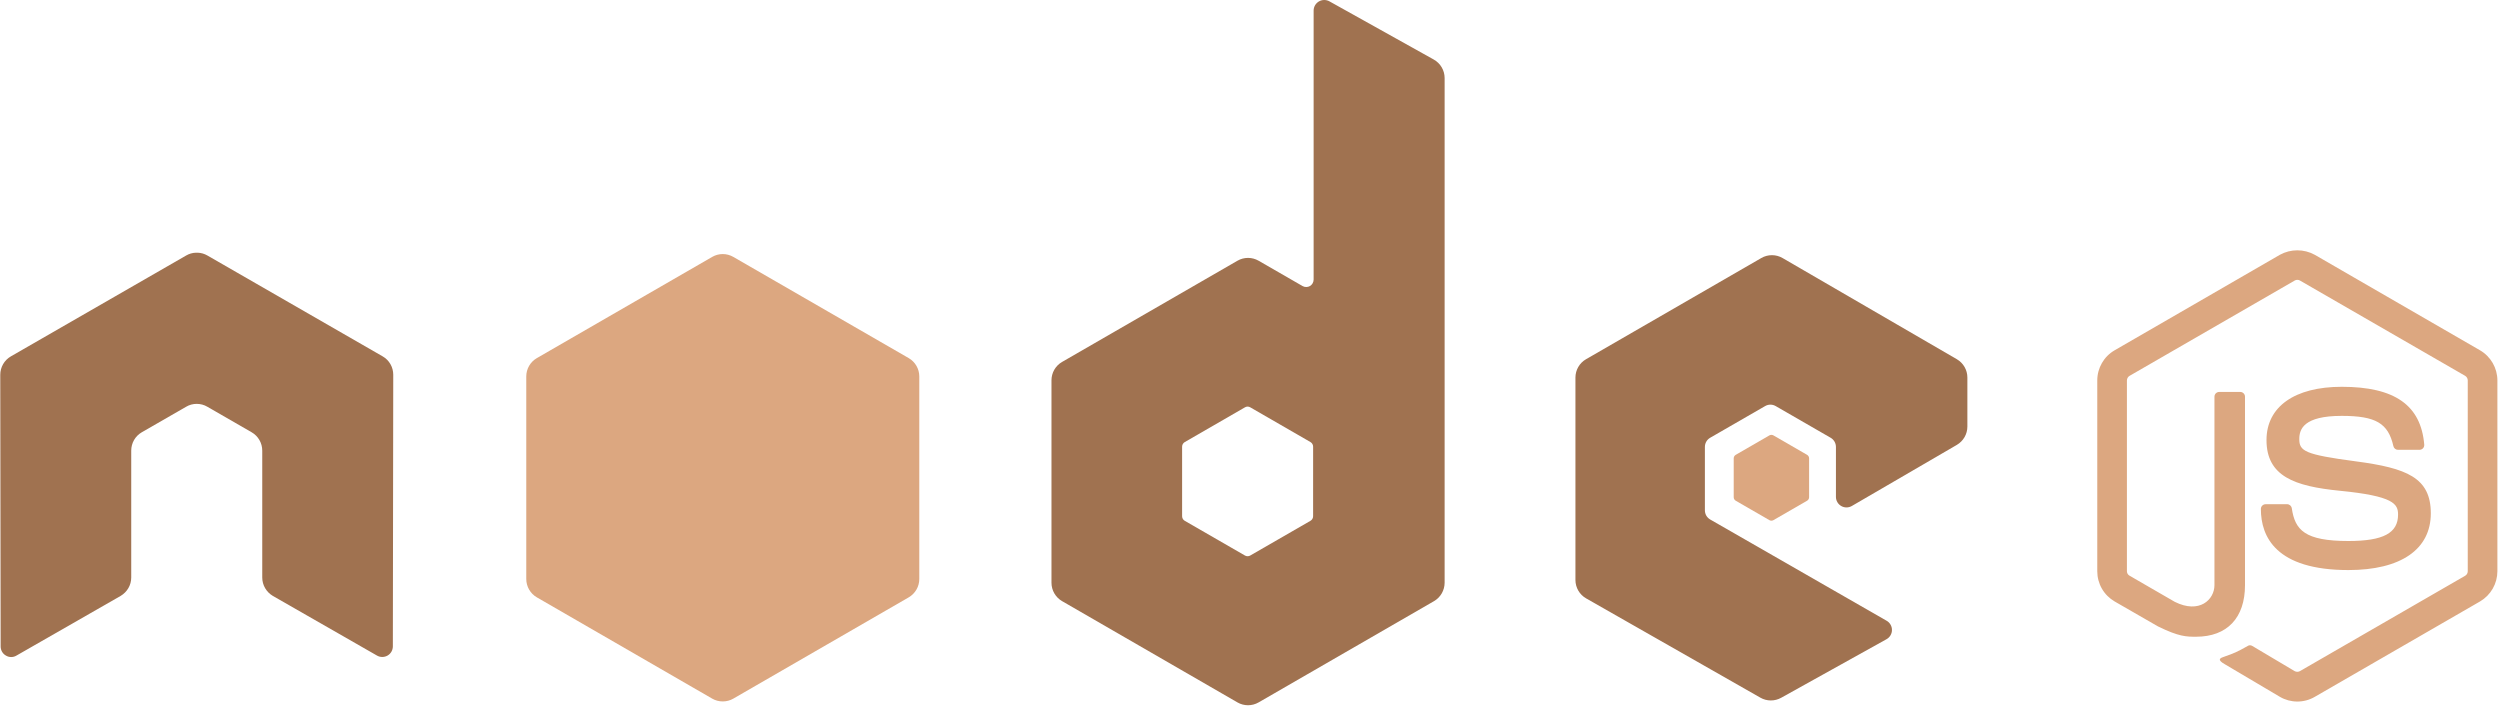
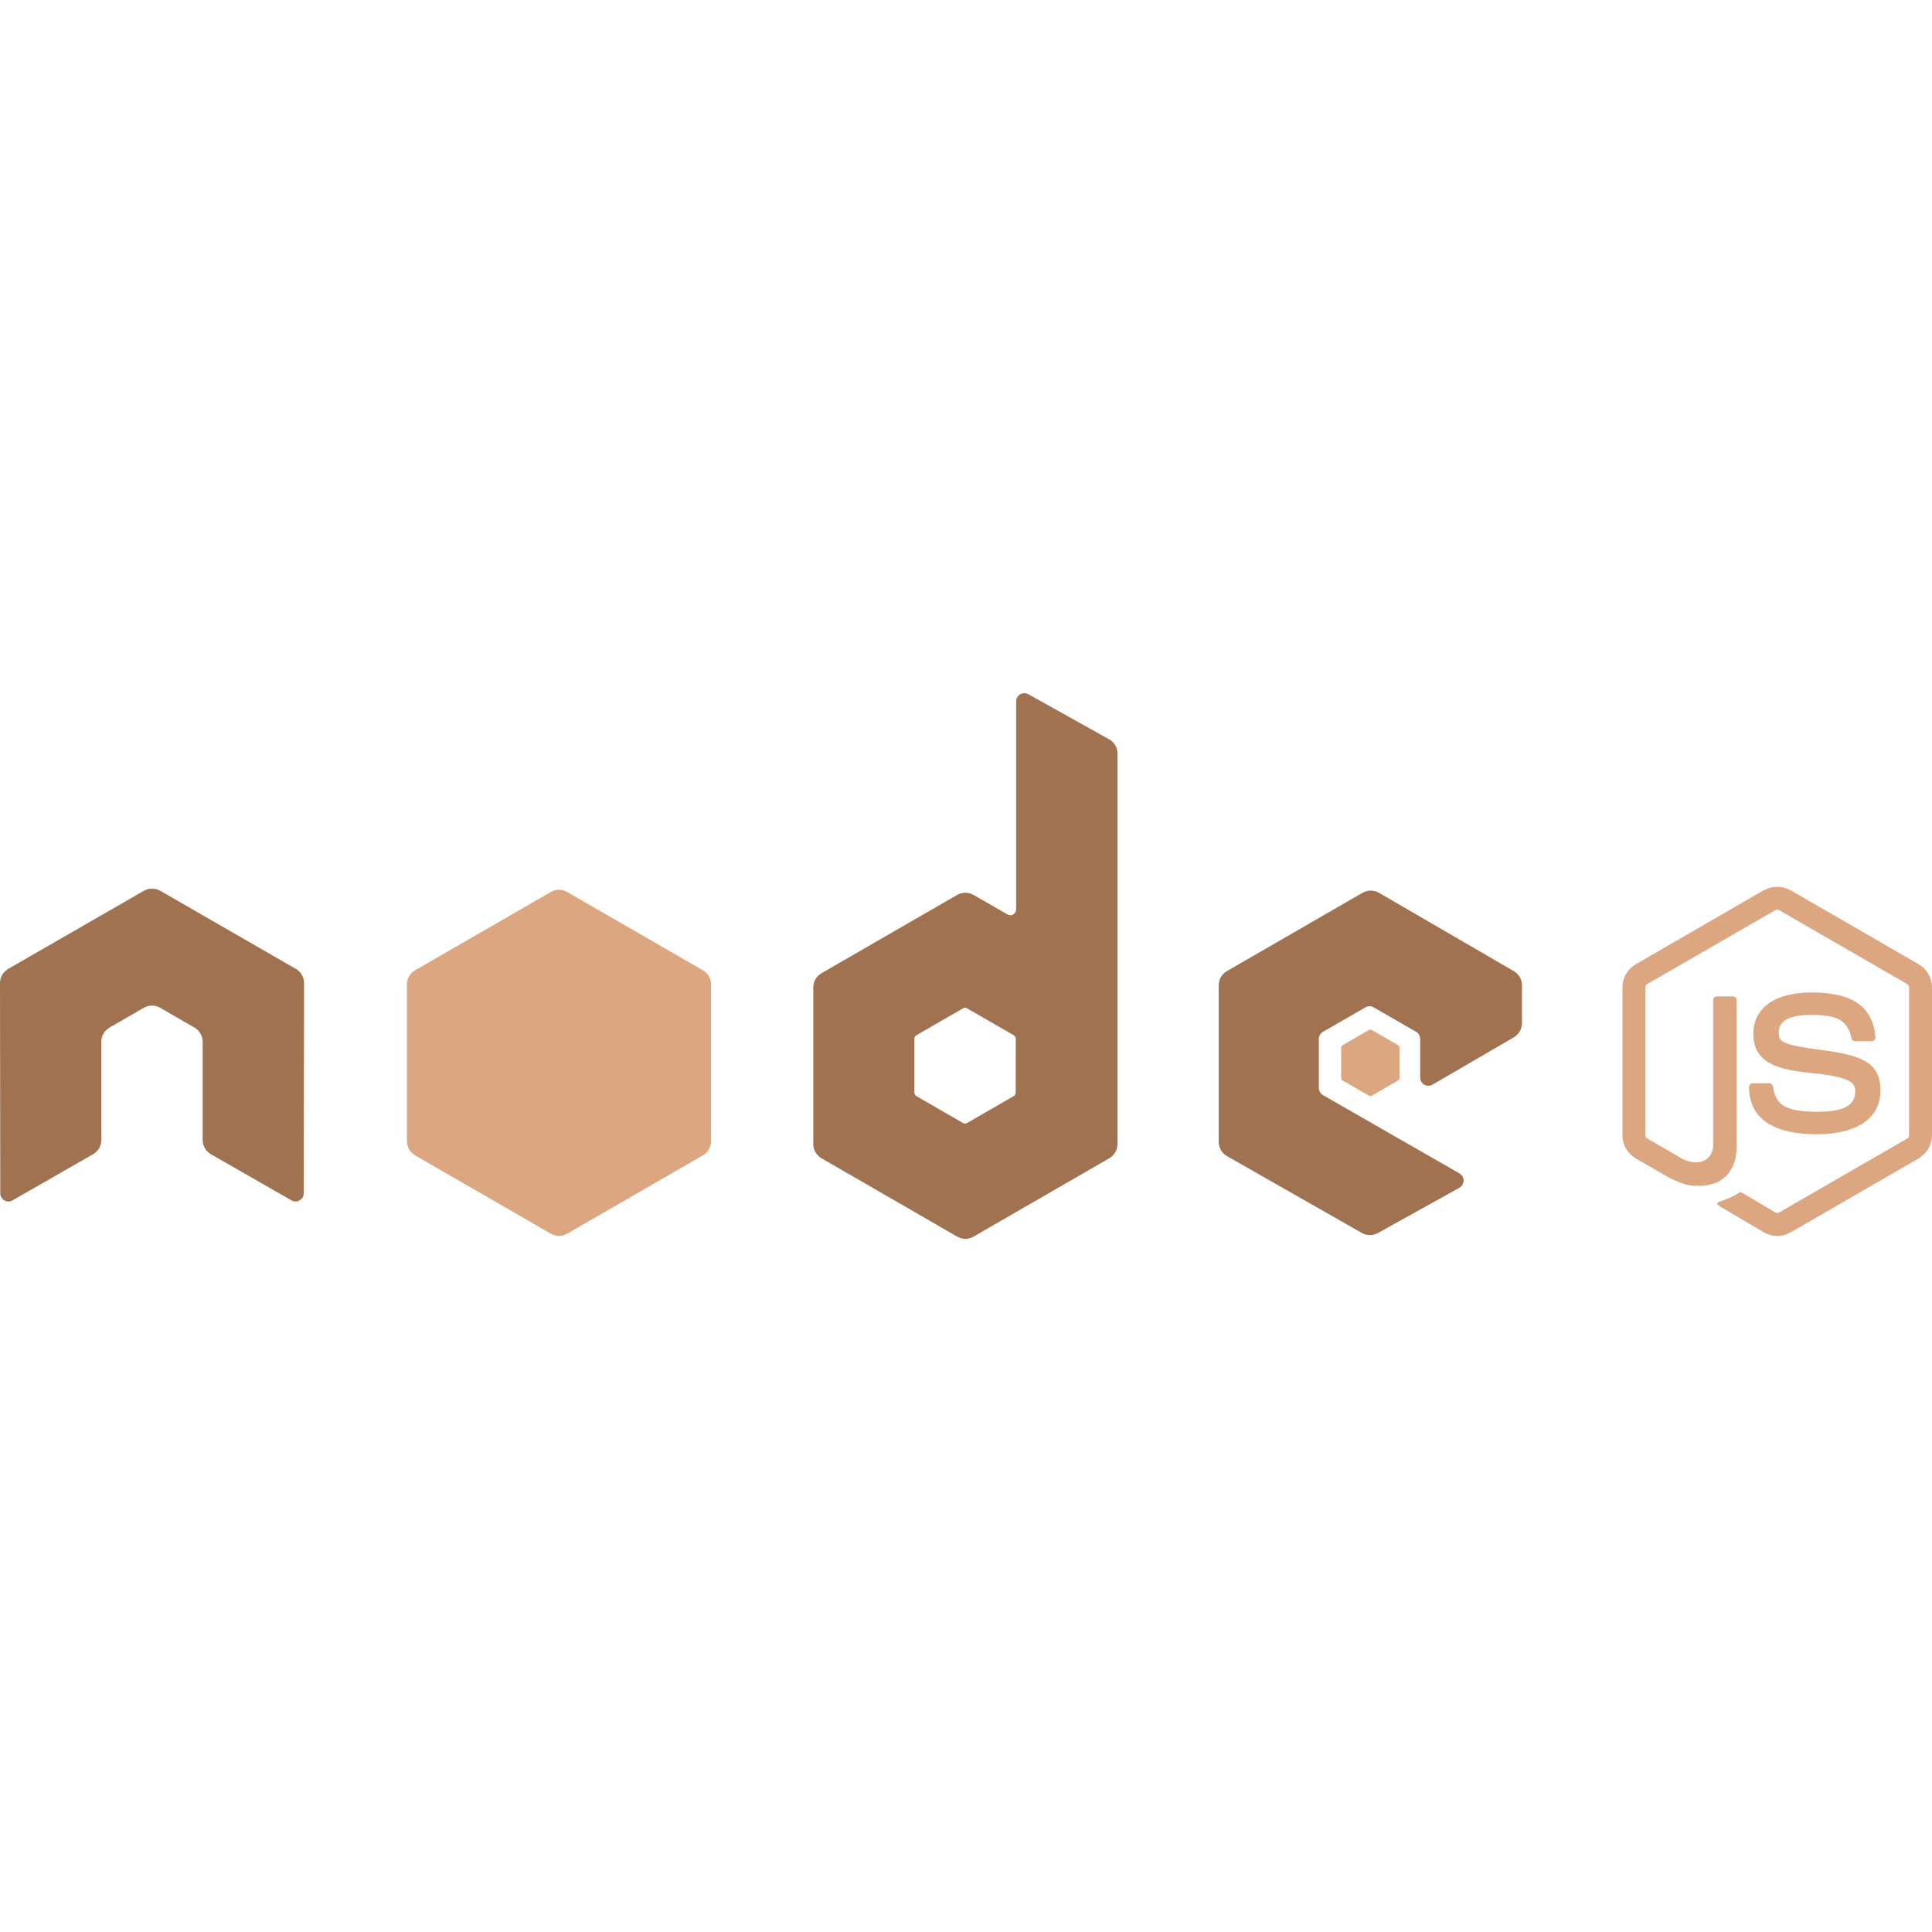
- <svg xmlns="http://www.w3.org/2000/svg" width="120" height="34" viewBox="0 0 120 34" fill="none">
-   <path d="M34.184 12.332C34.338 12.242 34.513 12.195 34.692 12.195C34.87 12.195 35.045 12.242 35.2 12.332L43.618 17.189C43.932 17.37 44.126 17.707 44.126 18.07V27.792C44.126 28.155 43.932 28.491 43.618 28.673L35.201 33.533C35.046 33.623 34.871 33.669 34.692 33.669C34.514 33.669 34.338 33.623 34.184 33.533L25.769 28.673C25.614 28.583 25.486 28.454 25.397 28.3C25.308 28.145 25.261 27.97 25.261 27.792V18.069C25.261 17.707 25.455 17.37 25.769 17.189L34.184 12.332Z" fill="#DCA780" />
-   <path d="M110.271 33.674C109.981 33.674 109.693 33.598 109.439 33.45L106.789 31.882C106.393 31.661 106.586 31.582 106.717 31.537C107.245 31.353 107.352 31.31 107.915 30.992C107.974 30.959 108.051 30.971 108.112 31.007L110.147 32.216C110.185 32.236 110.227 32.246 110.27 32.246C110.313 32.246 110.355 32.236 110.393 32.216L118.33 27.635C118.367 27.613 118.398 27.581 118.419 27.544C118.441 27.506 118.452 27.463 118.452 27.42V18.26C118.452 18.216 118.44 18.172 118.419 18.134C118.397 18.096 118.366 18.063 118.329 18.041L110.395 13.464C110.357 13.443 110.315 13.432 110.272 13.432C110.229 13.432 110.187 13.443 110.15 13.464L102.217 18.042C102.179 18.064 102.148 18.096 102.126 18.135C102.104 18.173 102.092 18.216 102.092 18.26V27.42C102.092 27.508 102.141 27.591 102.217 27.632L104.391 28.889C105.571 29.478 106.294 28.784 106.294 28.086V19.041C106.294 18.914 106.397 18.813 106.524 18.813H107.531C107.656 18.813 107.76 18.914 107.76 19.041V28.086C107.76 29.66 106.903 30.563 105.41 30.563C104.951 30.563 104.59 30.563 103.582 30.067L101.501 28.869C101.248 28.721 101.037 28.51 100.891 28.256C100.745 28.002 100.669 27.714 100.669 27.421V18.261C100.669 17.666 100.986 17.111 101.501 16.815L109.438 12.228C109.693 12.088 109.98 12.015 110.271 12.015C110.562 12.015 110.849 12.088 111.105 12.228L119.042 16.815C119.556 17.112 119.875 17.667 119.875 18.261V27.421C119.874 27.714 119.797 28.001 119.651 28.255C119.505 28.509 119.295 28.721 119.042 28.869L111.105 33.451C110.851 33.598 110.564 33.675 110.271 33.674Z" fill="#DCA780" />
-   <path d="M93.928 21.355C94.241 21.172 94.434 20.838 94.434 20.475V18.121C94.434 17.759 94.242 17.425 93.928 17.242L85.564 12.386C85.409 12.296 85.233 12.248 85.054 12.248C84.876 12.248 84.7 12.294 84.545 12.384L76.129 17.243C75.974 17.332 75.846 17.46 75.757 17.615C75.668 17.769 75.621 17.944 75.621 18.123V27.839C75.621 28.204 75.817 28.542 76.135 28.723L84.498 33.488C84.806 33.665 85.184 33.666 85.495 33.494L90.553 30.682C90.631 30.638 90.697 30.574 90.743 30.497C90.789 30.419 90.814 30.331 90.814 30.241C90.815 30.151 90.791 30.062 90.746 29.984C90.702 29.906 90.637 29.841 90.559 29.797L82.091 24.937C82.013 24.892 81.948 24.828 81.903 24.751C81.859 24.674 81.835 24.586 81.835 24.497V21.451C81.835 21.269 81.932 21.102 82.089 21.012L84.726 19.492C84.803 19.447 84.89 19.423 84.979 19.423C85.068 19.423 85.156 19.447 85.233 19.492L87.87 21.012C87.947 21.056 88.011 21.12 88.056 21.197C88.101 21.274 88.124 21.362 88.125 21.451V23.847C88.124 23.936 88.147 24.024 88.192 24.102C88.237 24.18 88.301 24.244 88.379 24.289C88.456 24.334 88.544 24.357 88.634 24.357C88.724 24.356 88.811 24.332 88.889 24.287L93.928 21.355Z" fill="#A07250" />
-   <path fill-rule="evenodd" clip-rule="evenodd" d="M63.81 0.063C63.732 0.02 63.645 -0.001 63.557 6.12584e-05C63.468 0.001 63.382 0.026 63.306 0.07C63.23 0.115 63.166 0.179 63.122 0.255C63.078 0.332 63.054 0.418 63.054 0.507V13.422C63.053 13.484 63.037 13.545 63.006 13.599C62.975 13.653 62.93 13.698 62.877 13.73C62.822 13.761 62.761 13.777 62.699 13.777C62.636 13.777 62.575 13.761 62.521 13.73L60.413 12.515C60.258 12.426 60.083 12.379 59.905 12.379C59.727 12.379 59.552 12.426 59.398 12.515L50.98 17.373C50.825 17.462 50.697 17.59 50.607 17.745C50.518 17.9 50.471 18.075 50.471 18.254V27.973C50.471 28.336 50.665 28.671 50.979 28.854L59.397 33.715C59.711 33.897 60.099 33.897 60.414 33.715L68.834 28.854C68.988 28.764 69.116 28.636 69.205 28.481C69.294 28.326 69.341 28.151 69.342 27.973V3.746C69.342 3.378 69.142 3.038 68.821 2.858L63.81 0.063ZM62.902 24.999C62.981 24.953 63.029 24.869 63.029 24.779L63.03 21.441C63.03 21.396 63.018 21.352 62.996 21.314C62.974 21.275 62.942 21.242 62.904 21.22L60.013 19.552C59.974 19.529 59.93 19.516 59.885 19.516C59.84 19.516 59.796 19.529 59.758 19.552L56.868 21.22C56.79 21.265 56.741 21.351 56.741 21.441V24.779C56.741 24.823 56.753 24.867 56.775 24.906C56.797 24.944 56.829 24.976 56.868 24.999L59.758 26.665C59.796 26.687 59.84 26.699 59.885 26.699C59.929 26.699 59.973 26.687 60.012 26.665L62.902 24.999Z" fill="#A07250" />
-   <path d="M18.876 17.989C18.876 17.623 18.684 17.287 18.368 17.106L9.953 12.263C9.811 12.181 9.652 12.135 9.489 12.13H9.402C9.238 12.135 9.079 12.181 8.938 12.263L0.522 17.106C0.367 17.195 0.238 17.324 0.149 17.479C0.06 17.634 0.013 17.81 0.013 17.989L0.031 31.029C0.031 31.211 0.126 31.38 0.285 31.468C0.361 31.514 0.448 31.538 0.537 31.538C0.626 31.538 0.714 31.514 0.79 31.468L5.79 28.604C6.106 28.416 6.299 28.085 6.299 27.722V21.63C6.299 21.266 6.491 20.931 6.806 20.749L8.936 19.523C9.09 19.432 9.265 19.385 9.444 19.386C9.618 19.386 9.796 19.43 9.951 19.523L12.079 20.749C12.394 20.931 12.588 21.266 12.588 21.63V27.722C12.588 28.085 12.783 28.418 13.097 28.604L18.097 31.468C18.174 31.512 18.261 31.535 18.35 31.535C18.439 31.534 18.526 31.511 18.603 31.467C18.68 31.422 18.744 31.358 18.788 31.282C18.833 31.205 18.856 31.117 18.857 31.029L18.876 17.989Z" fill="#A07250" />
-   <path d="M112.724 27.363C109.249 27.363 108.522 25.768 108.522 24.431C108.522 24.37 108.546 24.311 108.589 24.269C108.633 24.226 108.691 24.202 108.752 24.202H109.778C109.833 24.201 109.886 24.221 109.928 24.256C109.969 24.292 109.997 24.341 110.006 24.396C110.16 25.441 110.623 25.968 112.724 25.968C114.395 25.968 115.107 25.59 115.107 24.702C115.107 24.19 114.905 23.811 112.307 23.556C110.135 23.341 108.792 22.862 108.792 21.123C108.792 19.522 110.142 18.566 112.404 18.566C114.947 18.566 116.205 19.449 116.364 21.343C116.366 21.375 116.362 21.407 116.352 21.437C116.342 21.467 116.325 21.495 116.304 21.519C116.282 21.541 116.256 21.559 116.227 21.572C116.198 21.585 116.167 21.591 116.136 21.592H115.105C115.053 21.592 115.002 21.574 114.962 21.542C114.921 21.509 114.893 21.463 114.882 21.413C114.634 20.313 114.034 19.962 112.403 19.962C110.578 19.962 110.366 20.599 110.366 21.073C110.366 21.651 110.616 21.819 113.081 22.145C115.52 22.468 116.679 22.924 116.679 24.639C116.68 26.372 115.238 27.363 112.724 27.363Z" fill="#DCA780" />
-   <path d="M84.93 20.899C84.959 20.882 84.993 20.873 85.027 20.873C85.061 20.873 85.095 20.882 85.125 20.899L86.74 21.832C86.8 21.867 86.837 21.932 86.837 22.001V23.866C86.837 23.936 86.8 24 86.74 24.035L85.125 24.967C85.095 24.984 85.061 24.993 85.027 24.993C84.993 24.993 84.959 24.984 84.93 24.967L83.316 24.035C83.286 24.018 83.261 23.993 83.244 23.963C83.227 23.934 83.218 23.9 83.218 23.866V22.001C83.218 21.932 83.255 21.867 83.316 21.832L84.93 20.899Z" fill="#DCA780" />
+ <svg xmlns="http://www.w3.org/2000/svg" viewBox="0 0 500 500" width="48" height="48">
+   <path d="M 142.548 230.845 C 143.191 230.464 143.929 230.274 144.667 230.274 C 145.405 230.274 146.143 230.464 146.786 230.845 L 181.905 251.107 C 183.215 251.845 184.024 253.25 184.024 254.774 L 184.024 295.322 C 184.024 296.845 183.215 298.25 181.905 299.012 L 146.786 319.274 C 146.143 319.655 145.405 319.845 144.667 319.845 C 143.929 319.845 143.191 319.655 142.548 319.274 L 107.429 299.012 C 106.81 298.631 106.262 298.083 105.881 297.441 C 105.524 296.798 105.31 296.06 105.31 295.322 L 105.31 254.774 C 105.31 253.25 106.119 251.845 107.429 251.107 L 142.548 230.845 Z" fill="#DCA780" />
+   <path d="M 459.929 319.869 C 458.738 319.869 457.524 319.536 456.477 318.917 L 445.405 312.393 C 443.762 311.464 444.572 311.131 445.119 310.941 C 447.31 310.179 447.762 310.012 450.119 308.679 C 450.357 308.536 450.667 308.583 450.929 308.726 L 459.429 313.774 C 459.572 313.869 459.762 313.917 459.929 313.917 C 460.119 313.917 460.286 313.869 460.453 313.774 L 493.548 294.679 C 493.715 294.583 493.834 294.441 493.929 294.298 C 494.024 294.131 494.072 293.964 494.072 293.774 L 494.072 255.56 C 494.072 255.369 494.024 255.202 493.929 255.036 C 493.834 254.869 493.715 254.75 493.548 254.655 L 460.453 235.56 C 460.286 235.464 460.119 235.417 459.953 235.417 C 459.762 235.417 459.596 235.464 459.429 235.56 L 426.334 254.655 C 426.191 254.75 426.048 254.893 425.953 255.036 C 425.857 255.202 425.81 255.369 425.81 255.56 L 425.81 293.774 C 425.81 294.131 426.024 294.488 426.334 294.655 L 435.405 299.893 C 440.334 302.369 443.357 299.464 443.357 296.56 L 443.357 258.822 C 443.357 258.298 443.786 257.869 444.31 257.869 L 448.5 257.869 C 449.024 257.869 449.453 258.298 449.453 258.822 L 449.453 296.56 C 449.453 303.107 445.881 306.893 439.667 306.893 C 437.738 306.893 436.238 306.893 432.024 304.822 L 423.357 299.822 C 422.31 299.202 421.429 298.322 420.81 297.25 C 420.191 296.202 419.881 295.012 419.881 293.774 L 419.881 255.56 C 419.881 253.083 421.215 250.774 423.357 249.536 L 456.453 230.393 C 457.524 229.822 458.715 229.512 459.929 229.512 C 461.143 229.512 462.357 229.822 463.405 230.393 L 496.524 249.536 C 498.667 250.774 500 253.083 500 255.56 L 500 293.774 C 500 295.012 499.667 296.202 499.072 297.25 C 498.453 298.322 497.572 299.202 496.524 299.822 L 463.405 318.941 C 462.357 319.536 461.167 319.869 459.929 319.869 Z" fill="#DCA780" />
+   <path d="M 391.762 268.464 C 393.072 267.702 393.881 266.322 393.881 264.798 L 393.881 254.988 C 393.881 253.464 393.072 252.083 391.762 251.322 L 356.881 231.06 C 356.238 230.679 355.5 230.488 354.738 230.488 C 354 230.488 353.262 230.679 352.619 231.06 L 317.524 251.322 C 316.881 251.702 316.334 252.226 315.953 252.869 C 315.596 253.512 315.405 254.25 315.405 254.988 L 315.405 295.512 C 315.405 297.036 316.215 298.464 317.548 299.202 L 352.429 319.083 C 353.715 319.822 355.286 319.822 356.596 319.107 L 377.691 307.393 C 378.024 307.202 378.286 306.941 378.477 306.607 C 378.667 306.298 378.762 305.917 378.786 305.536 C 378.786 305.155 378.691 304.798 378.5 304.464 C 378.31 304.155 378.024 303.869 377.715 303.679 L 342.381 283.417 C 342.072 283.226 341.786 282.964 341.596 282.631 C 341.429 282.322 341.31 281.941 341.31 281.583 L 341.31 268.869 C 341.31 268.107 341.715 267.417 342.381 267.036 L 353.381 260.702 C 353.691 260.512 354.072 260.417 354.429 260.417 C 354.81 260.417 355.167 260.512 355.5 260.702 L 366.5 267.036 C 366.81 267.226 367.096 267.488 367.262 267.822 C 367.453 268.131 367.548 268.512 367.548 268.869 L 367.548 278.869 C 367.548 279.25 367.643 279.607 367.834 279.941 C 368.024 280.25 368.286 280.536 368.619 280.702 C 368.953 280.893 369.31 281.012 369.691 280.988 C 370.048 280.988 370.429 280.893 370.738 280.702 L 391.762 268.464 Z" fill="#A07250" />
+   <path fill-rule="evenodd" clip-rule="evenodd" d="M 266.119 179.655 C 265.81 179.488 265.453 179.393 265.072 179.393 C 264.715 179.393 264.357 179.512 264.024 179.679 C 263.715 179.869 263.453 180.131 263.262 180.464 C 263.072 180.774 262.977 181.131 262.977 181.512 L 262.977 235.393 C 262.977 235.631 262.905 235.893 262.762 236.131 C 262.643 236.345 262.453 236.536 262.238 236.655 C 262 236.798 261.762 236.869 261.5 236.869 C 261.238 236.869 260.977 236.798 260.738 236.655 L 251.953 231.607 C 251.31 231.226 250.596 231.036 249.834 231.036 C 249.096 231.036 248.357 231.226 247.715 231.607 L 212.596 251.869 C 211.953 252.226 211.429 252.774 211.048 253.417 C 210.691 254.06 210.477 254.798 210.477 255.536 L 210.477 296.083 C 210.477 297.583 211.286 298.988 212.596 299.75 L 247.715 320.036 C 249.024 320.798 250.643 320.798 251.953 320.036 L 287.096 299.75 C 287.738 299.369 288.262 298.845 288.643 298.202 C 289 297.56 289.215 296.822 289.215 296.083 L 289.215 195.012 C 289.215 193.488 288.381 192.06 287.024 191.322 L 266.119 179.655 Z M 262.334 283.679 C 262.667 283.488 262.857 283.131 262.857 282.75 L 262.881 268.822 C 262.881 268.655 262.834 268.464 262.738 268.298 C 262.643 268.131 262.5 268.012 262.357 267.917 L 250.286 260.964 C 250.119 260.845 249.953 260.798 249.762 260.798 C 249.572 260.798 249.381 260.845 249.215 260.964 L 237.167 267.917 C 236.834 268.107 236.643 268.464 236.643 268.822 L 236.643 282.75 C 236.643 282.941 236.691 283.131 236.786 283.298 C 236.881 283.441 237 283.583 237.167 283.679 L 249.215 290.631 C 249.381 290.726 249.572 290.774 249.762 290.774 C 249.953 290.774 250.119 290.726 250.286 290.631 L 262.334 283.679 Z" fill="#A07250" />
+   <path d="M 78.691 254.441 C 78.691 252.917 77.881 251.512 76.572 250.75 L 41.477 230.536 C 40.881 230.202 40.215 230.012 39.524 229.988 L 39.167 229.988 C 38.477 230.012 37.834 230.202 37.238 230.536 L 2.119 250.75 C 1.477 251.131 0.953 251.655 0.572 252.298 C 0.191 252.941 0 253.679 0 254.441 L 0.072 308.822 C 0.072 309.583 0.477 310.298 1.143 310.655 C 1.453 310.845 1.81 310.964 2.191 310.964 C 2.572 310.964 2.929 310.845 3.238 310.655 L 24.096 298.702 C 25.429 297.941 26.215 296.56 26.215 295.036 L 26.215 269.631 C 26.215 268.107 27.024 266.702 28.334 265.941 L 37.215 260.822 C 37.857 260.464 38.596 260.25 39.334 260.25 C 40.072 260.25 40.81 260.441 41.453 260.822 L 50.334 265.941 C 51.643 266.702 52.453 268.107 52.453 269.631 L 52.453 295.036 C 52.453 296.56 53.262 297.941 54.572 298.702 L 75.429 310.655 C 75.762 310.845 76.119 310.941 76.5 310.941 C 76.857 310.941 77.238 310.845 77.548 310.655 C 77.857 310.464 78.143 310.202 78.334 309.893 C 78.5 309.56 78.596 309.202 78.596 308.822 L 78.691 254.441 Z" fill="#A07250" />
+   <path d="M 470.167 293.536 C 455.667 293.536 452.643 286.893 452.643 281.298 C 452.643 281.06 452.738 280.798 452.929 280.631 C 453.096 280.441 453.357 280.345 453.596 280.345 L 457.881 280.345 C 458.119 280.345 458.334 280.441 458.5 280.583 C 458.667 280.726 458.786 280.941 458.834 281.155 C 459.477 285.512 461.405 287.726 470.167 287.726 C 477.143 287.726 480.119 286.131 480.119 282.441 C 480.119 280.298 479.262 278.726 468.429 277.655 C 459.381 276.75 453.762 274.75 453.762 267.512 C 453.762 260.822 459.405 256.845 468.834 256.845 C 479.453 256.845 484.691 260.512 485.357 268.417 C 485.357 268.56 485.357 268.702 485.31 268.822 C 485.262 268.941 485.191 269.06 485.096 269.155 C 485 269.25 484.905 269.322 484.786 269.369 C 484.667 269.441 484.524 269.464 484.405 269.464 L 480.096 269.464 C 479.881 269.464 479.667 269.393 479.5 269.25 C 479.334 269.107 479.215 268.941 479.167 268.726 C 478.143 264.131 475.643 262.655 468.834 262.655 C 461.215 262.655 460.334 265.322 460.334 267.298 C 460.334 269.702 461.381 270.417 471.667 271.774 C 481.834 273.107 486.667 275.012 486.667 282.179 C 486.667 289.393 480.667 293.536 470.167 293.536 Z" fill="#DCA780" />
+   <path d="M 354.238 266.583 C 354.357 266.512 354.5 266.464 354.643 266.464 C 354.786 266.464 354.905 266.512 355.048 266.583 L 361.786 270.464 C 362.024 270.607 362.191 270.869 362.191 271.179 L 362.191 278.941 C 362.191 279.25 362.024 279.512 361.786 279.655 L 355.048 283.536 C 354.905 283.607 354.786 283.655 354.643 283.655 C 354.5 283.655 354.357 283.607 354.238 283.536 L 347.5 279.655 C 347.381 279.583 347.262 279.488 347.191 279.369 C 347.119 279.226 347.096 279.083 347.096 278.941 L 347.096 271.179 C 347.096 270.869 347.238 270.607 347.5 270.464 L 354.238 266.583 Z" fill="#DCA780" />
</svg>
